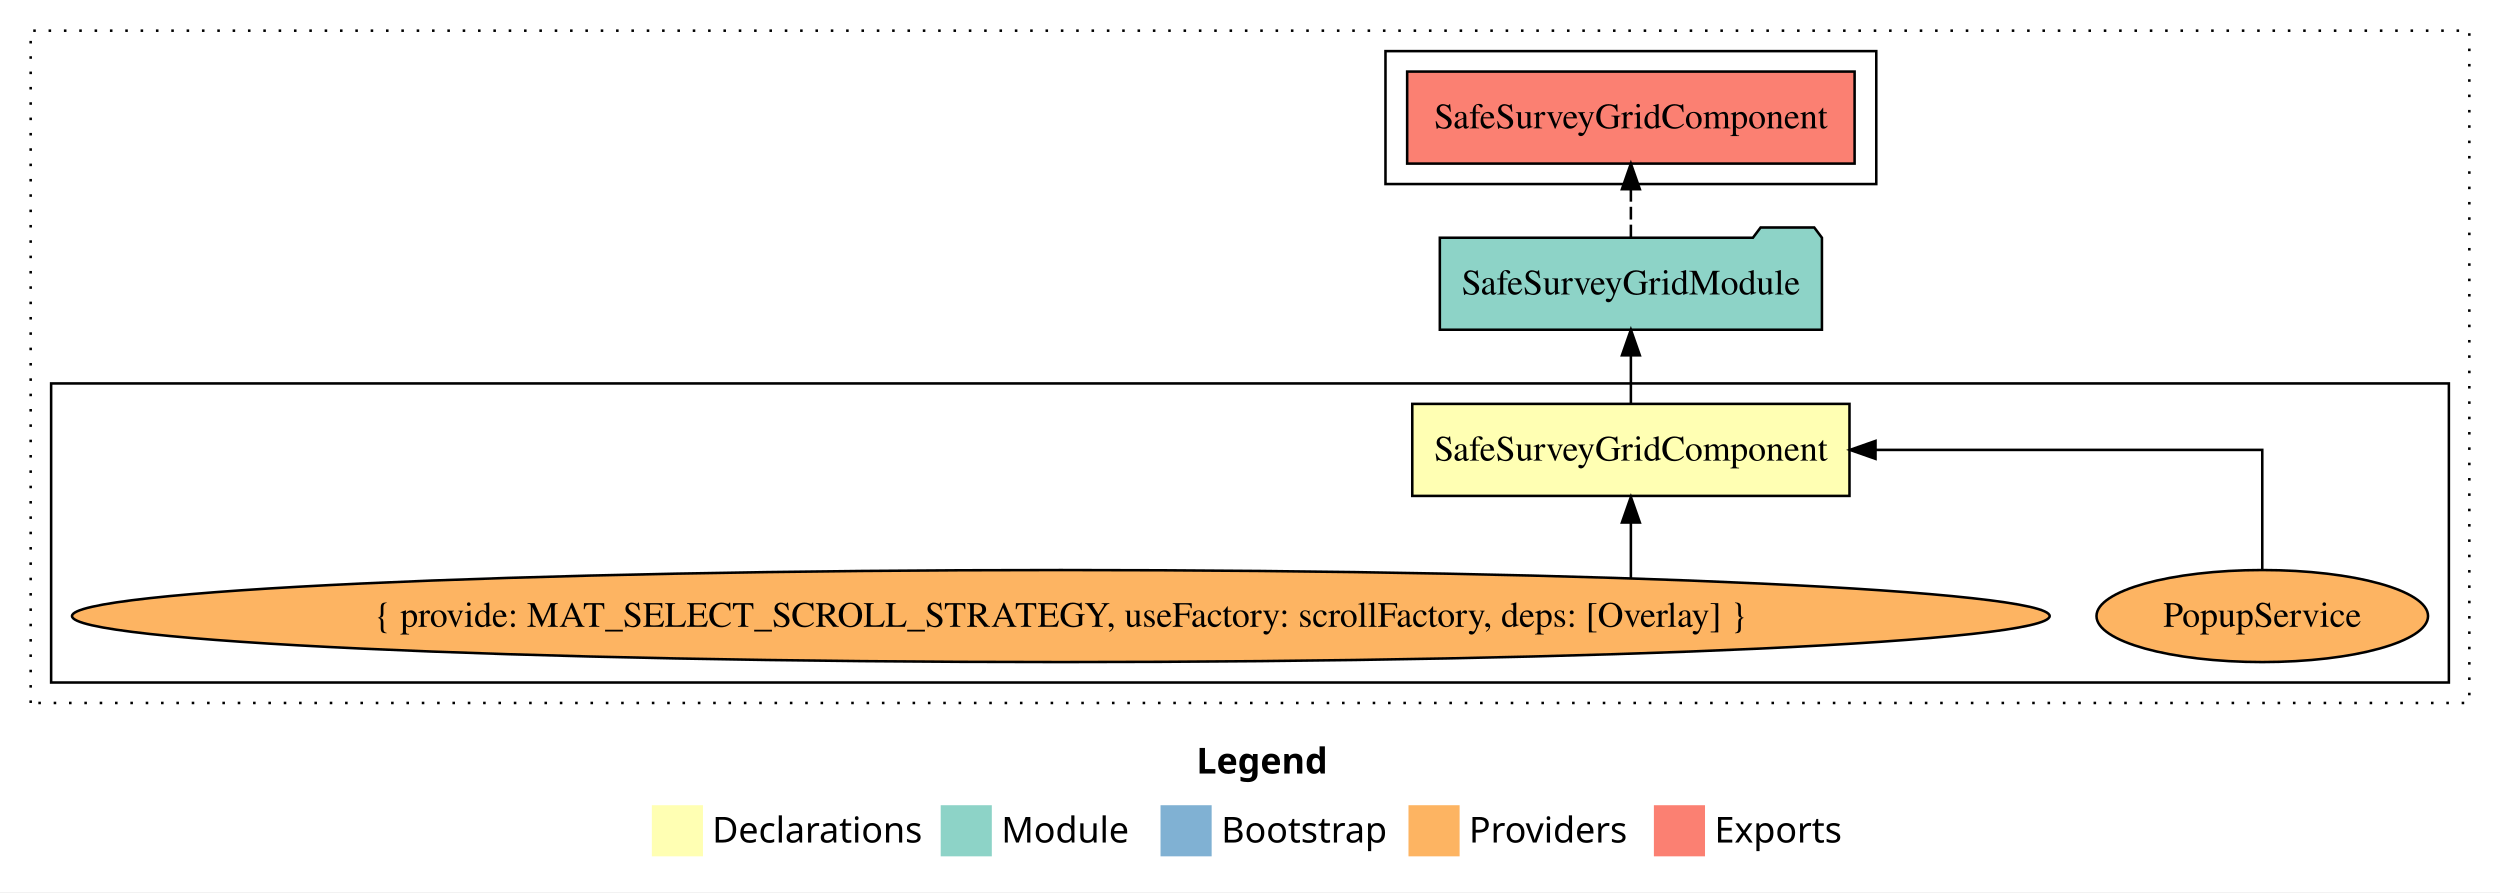
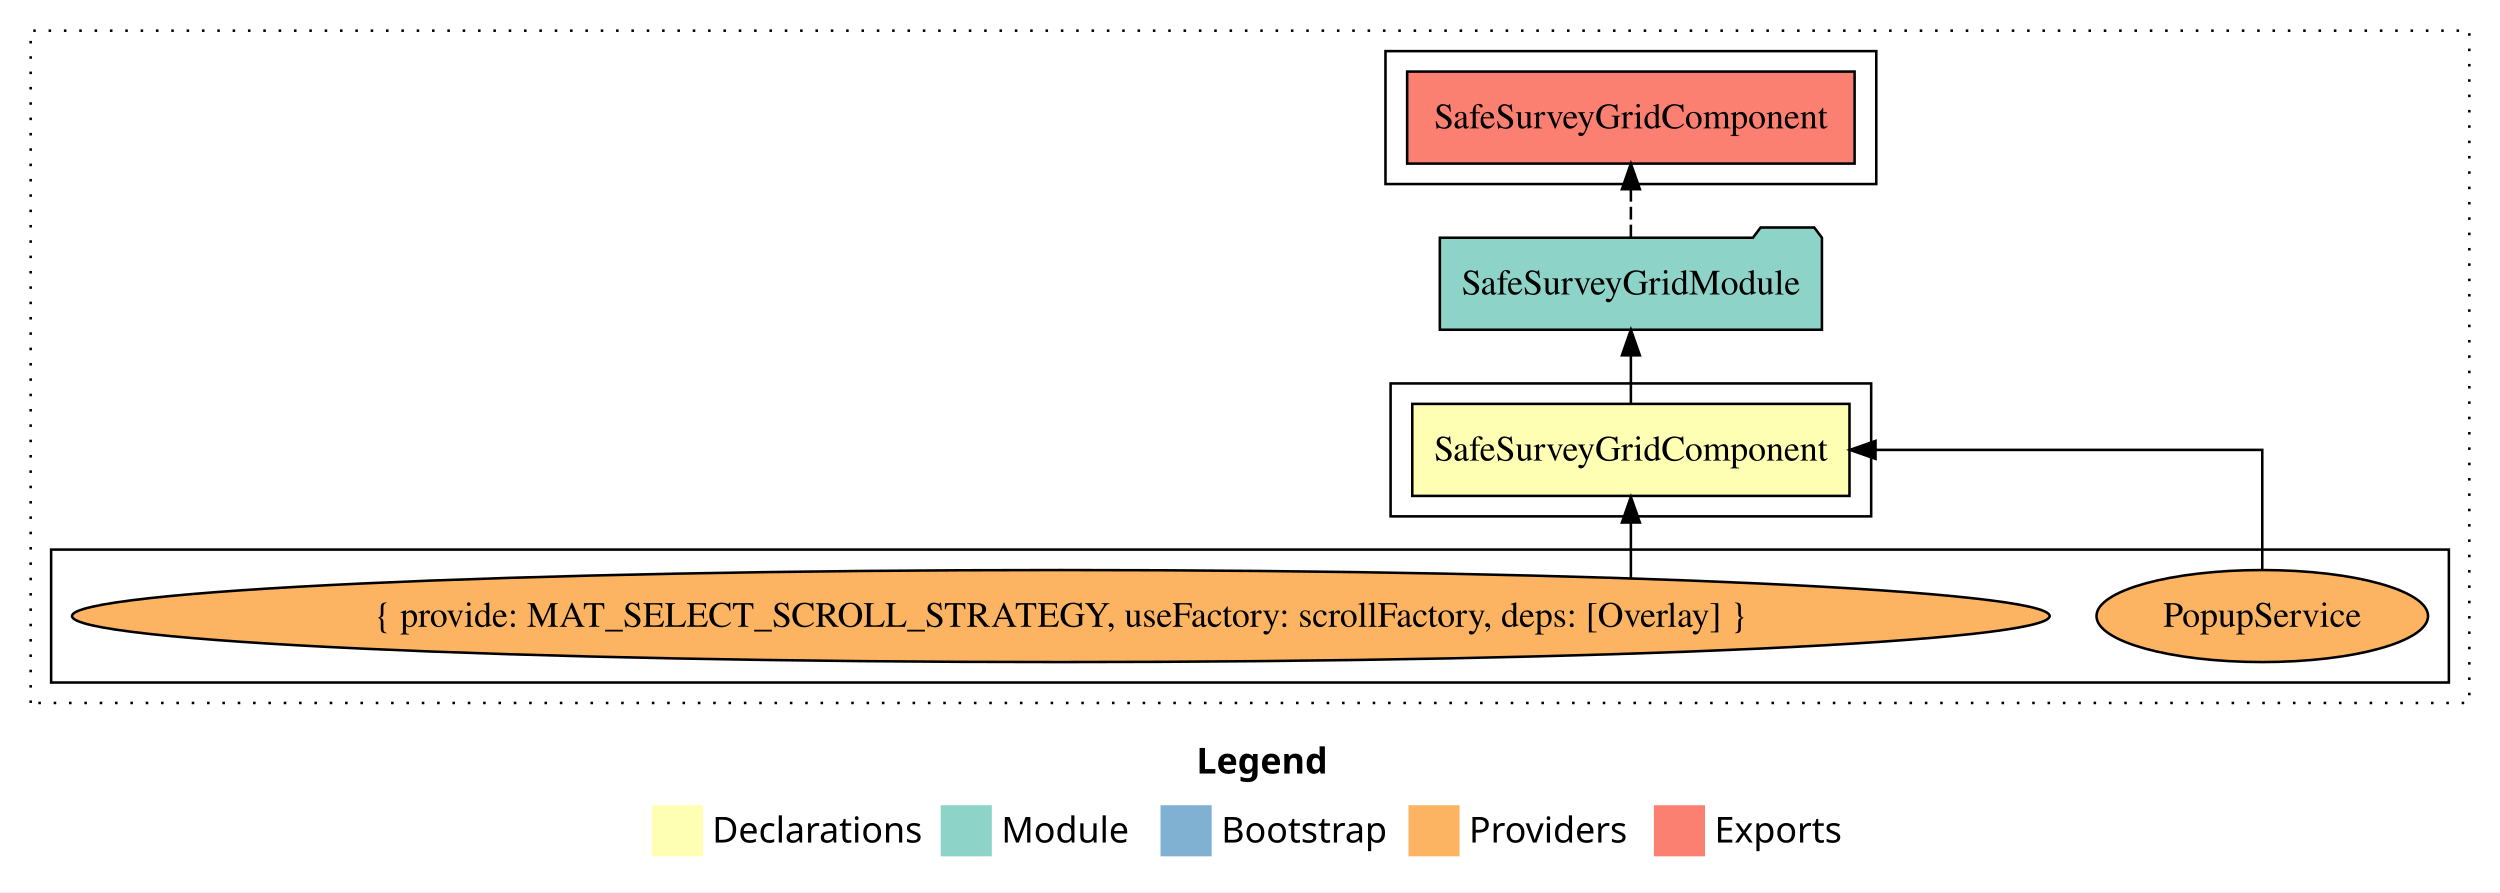
<svg xmlns="http://www.w3.org/2000/svg" width="978pt" height="349pt" viewBox="0.00 0.00 978.00 349.00">
  <g id="graph0" class="graph" transform="scale(1 1) rotate(0) translate(4 345)">
    <polygon fill="white" stroke="transparent" points="-4,4 -4,-345 974,-345 974,4 -4,4" />
    <text text-anchor="start" x="464.01" y="-42.4" font-family="sans-serif" font-weight="bold" font-size="14.00">Legend</text>
    <polygon fill="#ffffb3" stroke="transparent" points="251,-10 251,-30 271,-30 271,-10 251,-10" />
    <text text-anchor="start" x="274.63" y="-15.4" font-family="sans-serif" font-size="14.00">  Declarations</text>
    <polygon fill="#8dd3c7" stroke="transparent" points="364,-10 364,-30 384,-30 384,-10 364,-10" />
    <text text-anchor="start" x="387.73" y="-15.4" font-family="sans-serif" font-size="14.00">  Module</text>
    <polygon fill="#80b1d3" stroke="transparent" points="450,-10 450,-30 470,-30 470,-10 450,-10" />
    <text text-anchor="start" x="473.78" y="-15.4" font-family="sans-serif" font-size="14.00">  Bootstrap</text>
    <polygon fill="#fdb462" stroke="transparent" points="547,-10 547,-30 567,-30 567,-10 547,-10" />
    <text text-anchor="start" x="570.67" y="-15.4" font-family="sans-serif" font-size="14.00">  Providers</text>
    <polygon fill="#fb8072" stroke="transparent" points="643,-10 643,-30 663,-30 663,-10 643,-10" />
    <text text-anchor="start" x="666.73" y="-15.4" font-family="sans-serif" font-size="14.00">  Exports</text>
    <g id="clust1" class="cluster">
      <polygon fill="none" stroke="black" stroke-dasharray="1,5" points="8,-70 8,-333 962,-333 962,-70 8,-70" />
    </g>
-     <g id="clust3" class="cluster">
-       <polygon fill="none" stroke="black" points="16,-78 16,-195 954,-195 954,-78 16,-78" />
-     </g>
    <g id="clust5" class="cluster">
      <polygon fill="none" stroke="black" points="538,-273 538,-325 730,-325 730,-273 538,-273" />
+     </g>
+     <g id="clust2" class="cluster">
+       <polygon fill="none" stroke="black" points="540,-143 540,-195 728,-195 728,-143 540,-143" />
+     </g>
+     <g id="clust3" class="cluster">
+       <polygon fill="none" stroke="black" points="16,-78 16,-130 954,-130 954,-78 16,-78" />
    </g>
    <g id="node1" class="node">
      <polygon fill="#ffffb3" stroke="black" points="719.52,-187 548.48,-187 548.48,-151 719.52,-151 719.52,-187" />
      <text text-anchor="middle" x="634" y="-164.8" font-family="Times,serif" font-size="14.00">SafeSurveyGridComponent</text>
    </g>
    <g id="node2" class="node">
      <polygon fill="#8dd3c7" stroke="black" points="708.74,-252 705.74,-256 684.74,-256 681.74,-252 559.26,-252 559.26,-216 708.74,-216 708.74,-252" />
      <text text-anchor="middle" x="634" y="-229.8" font-family="Times,serif" font-size="14.00">SafeSurveyGridModule</text>
    </g>
    <g id="edge1" class="edge">
      <path fill="none" stroke="black" d="M634,-187.11C634,-187.11 634,-205.99 634,-205.99" />
      <polygon fill="black" stroke="black" points="630.5,-205.99 634,-215.99 637.5,-205.99 630.5,-205.99" />
    </g>
    <g id="node5" class="node">
      <polygon fill="#fb8072" stroke="black" points="721.52,-317 546.48,-317 546.48,-281 721.52,-281 721.52,-317" />
      <text text-anchor="middle" x="634" y="-294.8" font-family="Times,serif" font-size="14.00">SafeSurveyGridComponent </text>
    </g>
    <g id="edge4" class="edge">
      <path fill="none" stroke="black" stroke-dasharray="5,2" d="M634,-252.11C634,-252.11 634,-270.99 634,-270.99" />
      <polygon fill="black" stroke="black" points="630.5,-270.99 634,-280.99 637.5,-270.99 630.5,-270.99" />
    </g>
    <g id="node3" class="node">
      <ellipse fill="#fdb462" stroke="black" cx="881" cy="-104" rx="64.85" ry="18" />
      <text text-anchor="middle" x="881" y="-99.8" font-family="Times,serif" font-size="14.00">PopupService</text>
    </g>
    <g id="edge2" class="edge">
      <path fill="none" stroke="black" d="M881,-122.11C881,-141.34 881,-169 881,-169 881,-169 729.7,-169 729.7,-169" />
      <polygon fill="black" stroke="black" points="729.7,-165.5 719.7,-169 729.7,-172.5 729.7,-165.5" />
    </g>
    <g id="node4" class="node">
      <ellipse fill="#fdb462" stroke="black" cx="411" cy="-104" rx="386.83" ry="18" />
      <text text-anchor="middle" x="411" y="-99.8" font-family="Times,serif" font-size="14.00">{ provide: MAT_SELECT_SCROLL_STRATEGY, useFactory: scrollFactory, deps: [Overlay] }</text>
    </g>
    <g id="edge3" class="edge">
      <path fill="none" stroke="black" d="M634,-118.75C634,-118.75 634,-140.59 634,-140.59" />
      <polygon fill="black" stroke="black" points="630.5,-140.59 634,-150.59 637.5,-140.59 630.5,-140.59" />
    </g>
  </g>
</svg>
